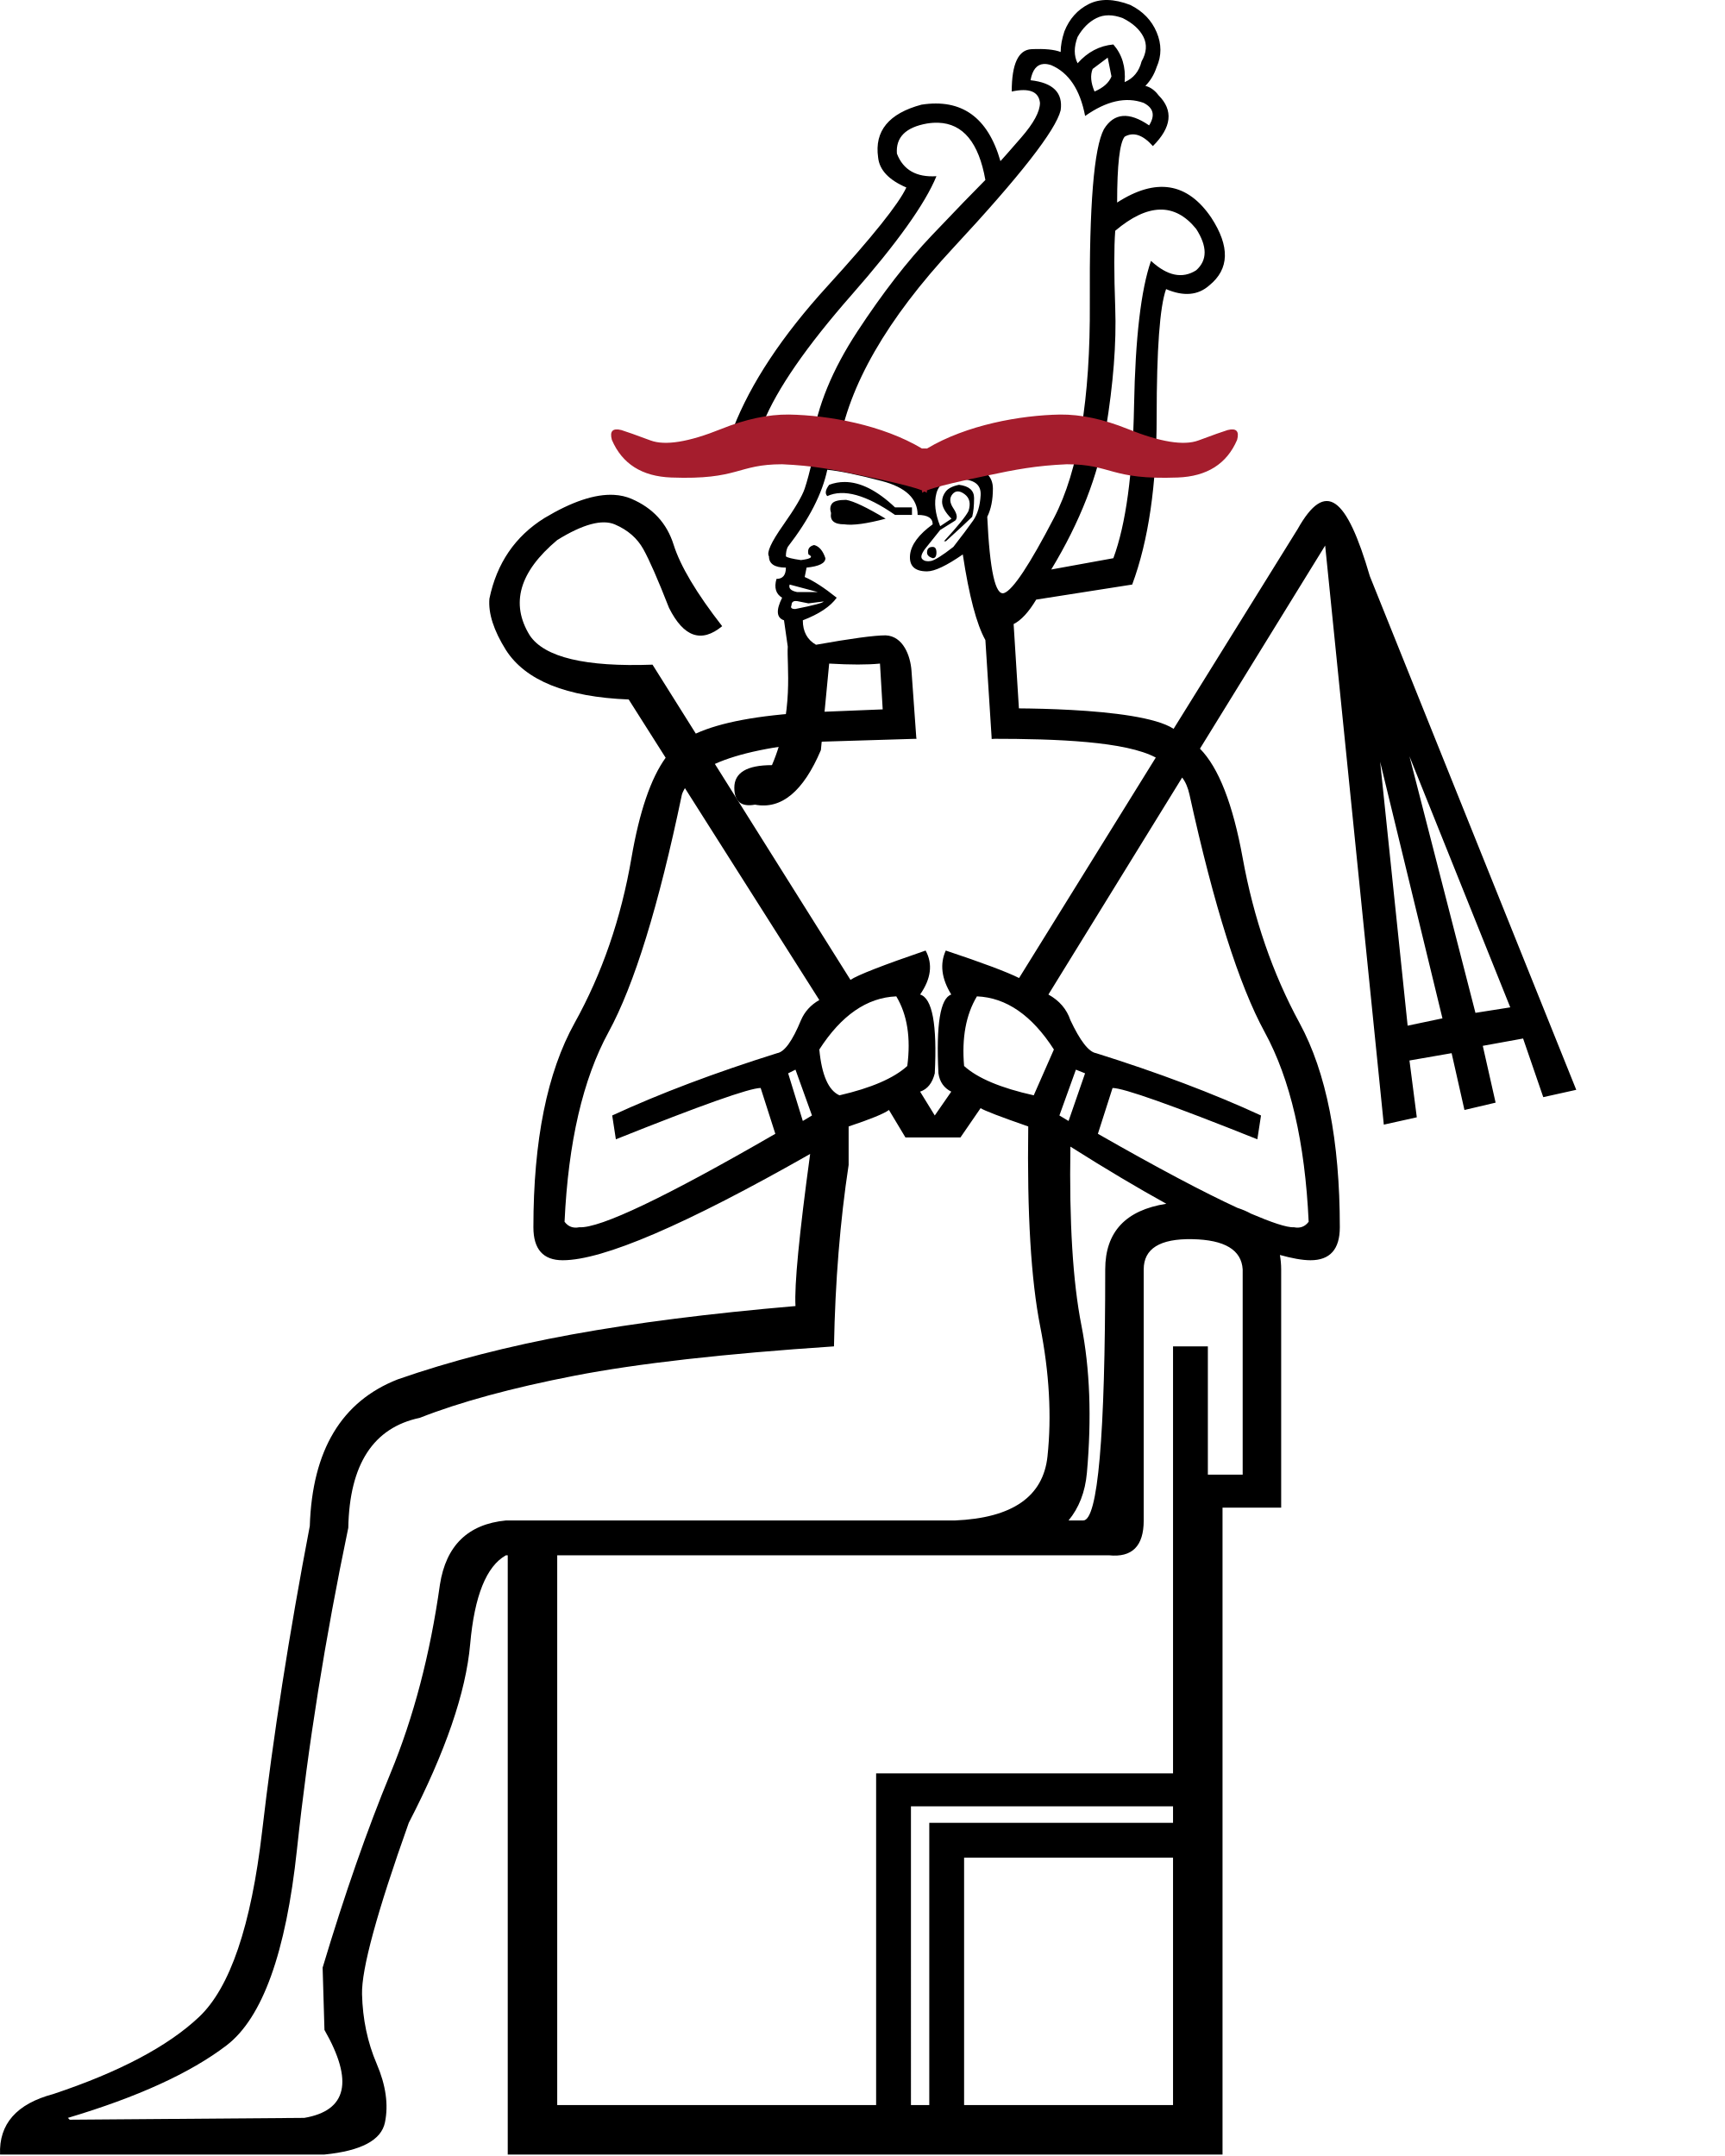
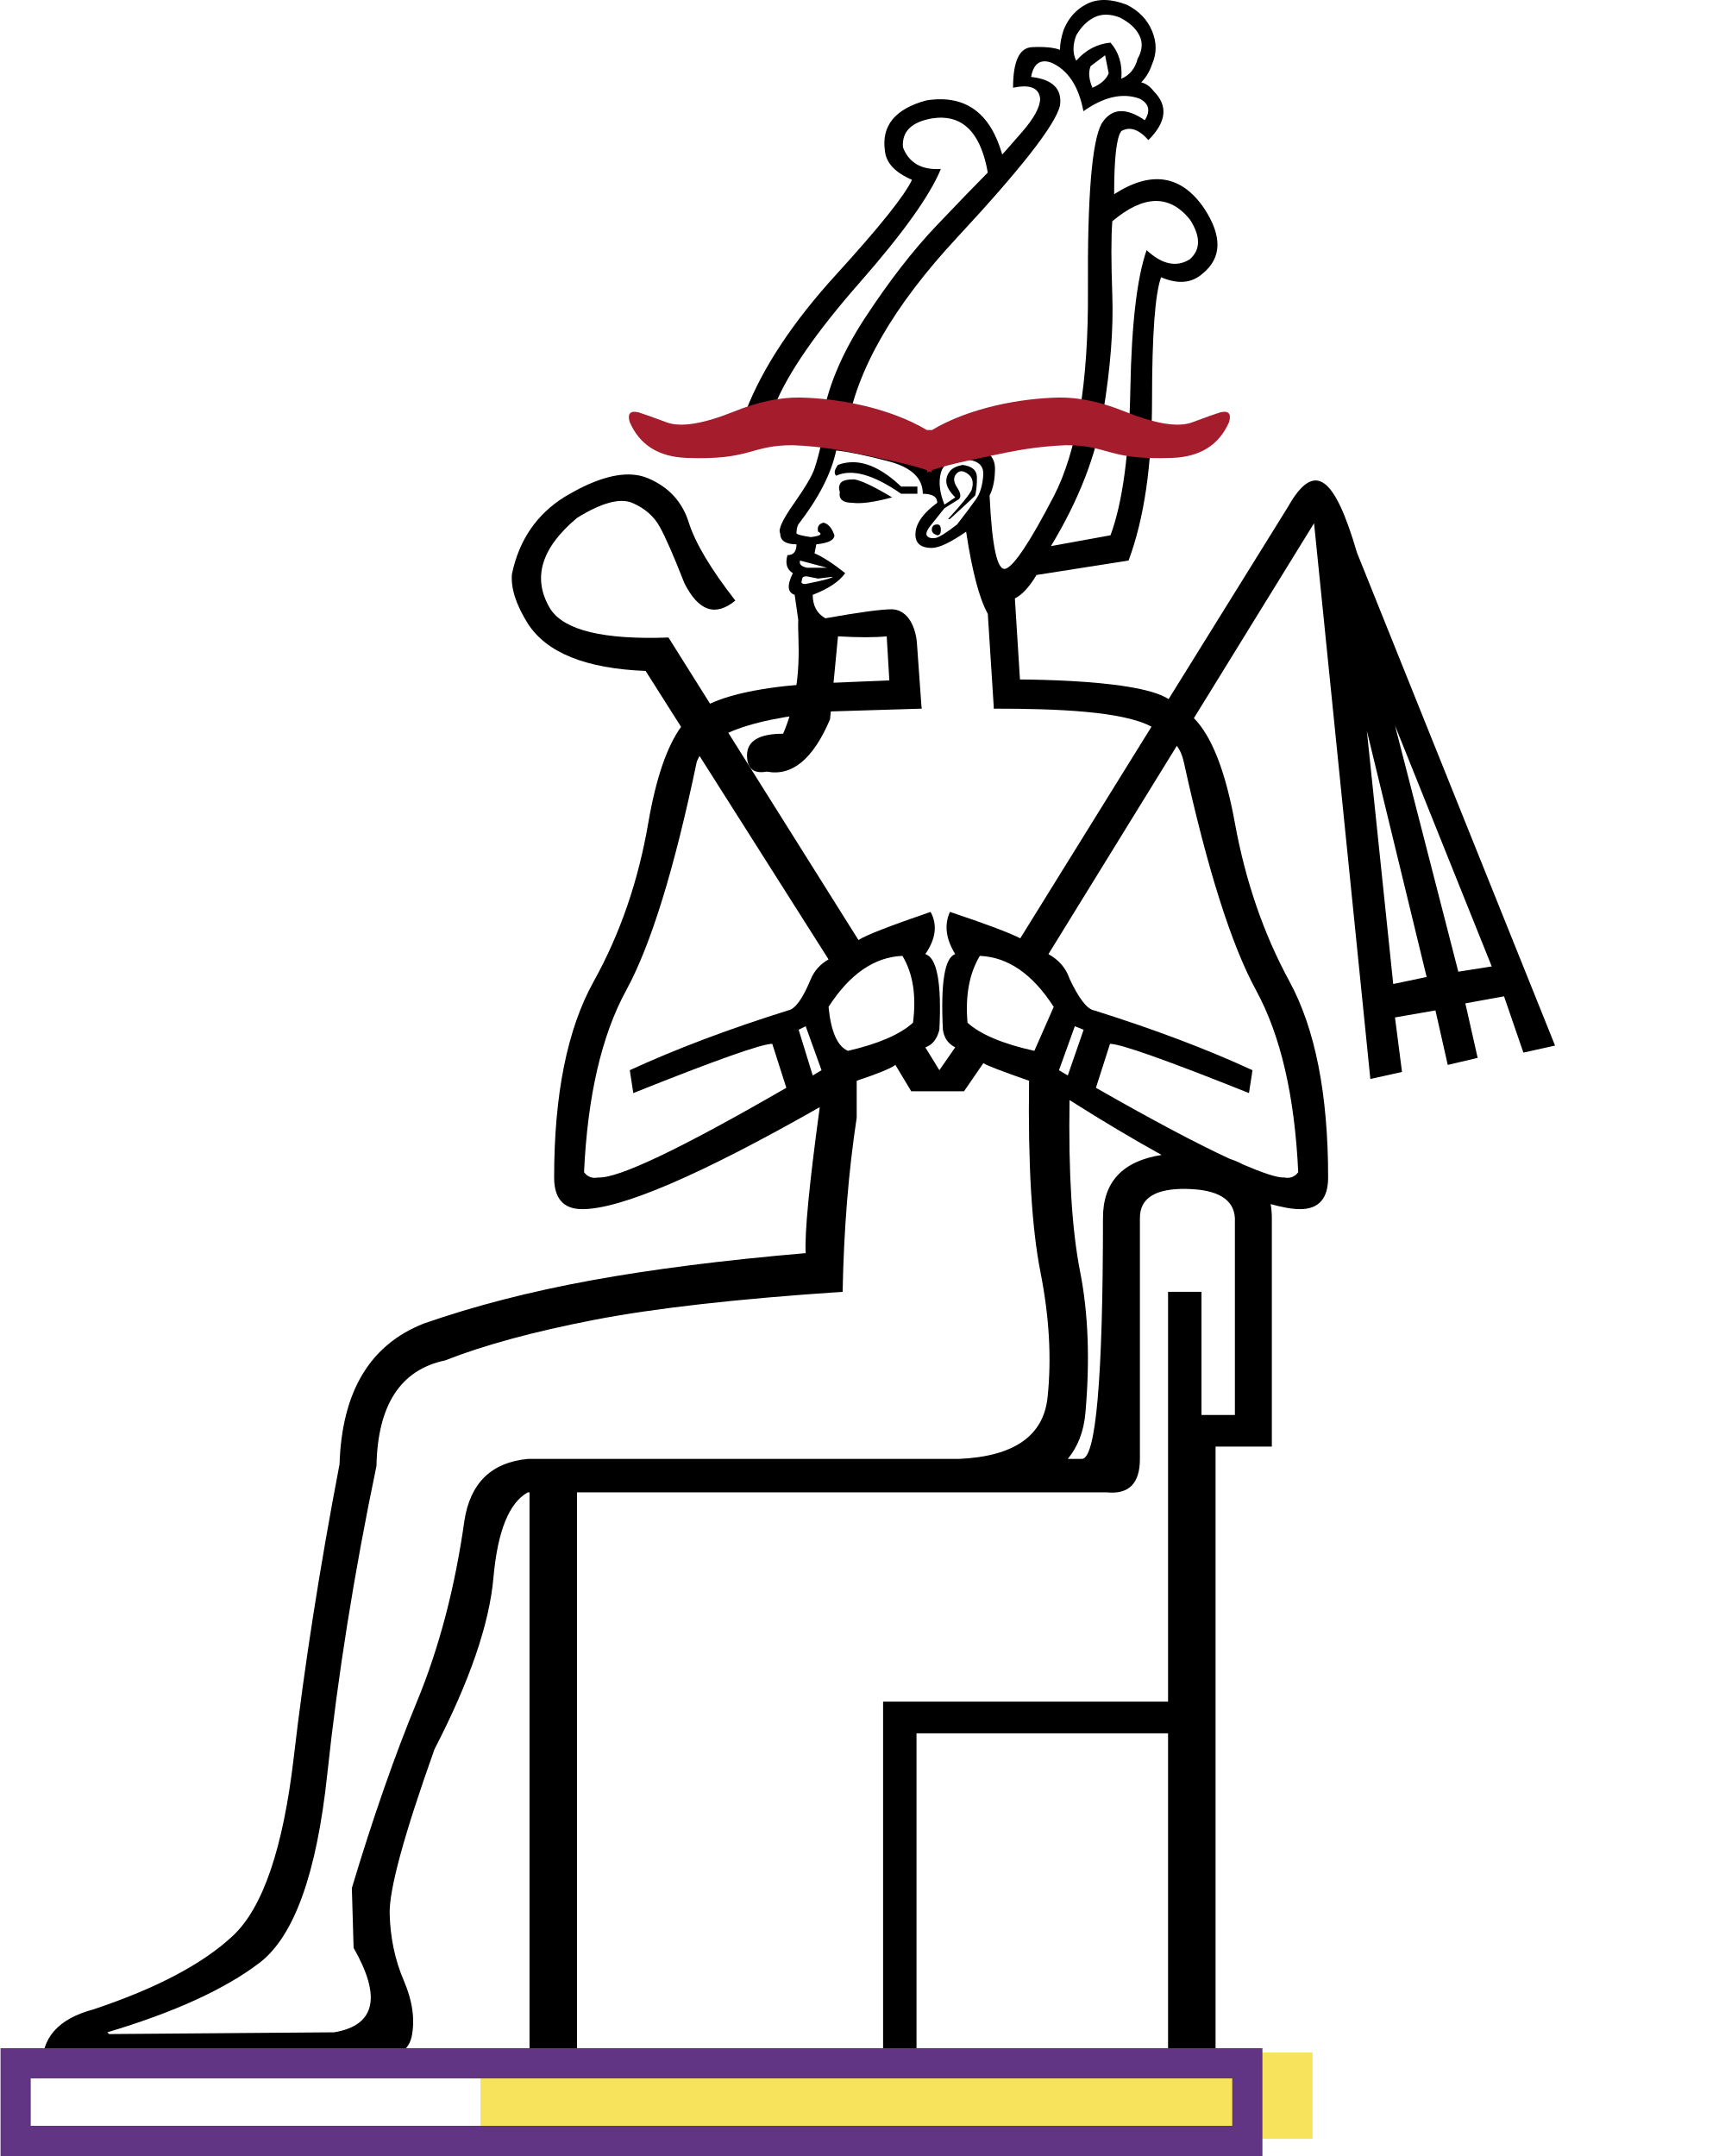
<svg xmlns="http://www.w3.org/2000/svg" xmlns:xlink="http://www.w3.org/1999/xlink" width="800" height="1000" version="1.1" id="svg1">
  <defs id="defs1" />
-   <path id="path2275" style="fill:#000000;stroke:none;stroke-width:37.014" d="m 284.746,229.529 c -8.765,-0.478 -19.524,3.109 -32.274,10.759 -13.6,8.5 -22.1,20.965 -25.5,37.398 -0.567,6.8 1.984,14.732 7.651,23.799 9.066,14.166 28.05,21.817 56.949,22.95 l 17.136,27.023 c -6.867,9.511 -12.165,24.974 -15.861,46.501 -4.817,28.049 -13.599,53.549 -26.349,76.498 -12.75,22.949 -19.125,54.541 -19.125,94.773 0,10.2 4.533,15.299 13.6,15.299 18.7,0 56.949,-16.433 114.747,-49.299 -5.1,37.399 -7.367,60.914 -6.8,70.547 -39.666,3.4 -74.232,7.793 -103.698,13.176 -29.466,5.383 -56.382,12.323 -80.748,20.823 -26.066,10.2 -39.666,32.866 -40.799,67.999 -9.633,50.432 -16.999,97.608 -22.099,141.524 -5.1,43.916 -14.875,72.672 -29.324,86.272 C 77.801,949.172 55.276,961.072 24.677,971.271 7.677,975.805 -0.539,985.155 0.027,999.322 H 150.474 c 17,-1.7 26.35,-6.657 28.05,-14.874 1.7,-8.216 0.426,-17.283 -3.824,-27.2 -4.25,-9.916 -6.516,-20.684 -6.8,-32.3 -0.283,-11.616 6.941,-38.108 21.674,-79.474 17,-32.866 26.49,-60.49 28.474,-82.873 1.983,-22.383 7.509,-36.125 16.575,-41.225 h 0.851 V 999.322 H 566.967 V 699.278 h 27.2 V 588.78 c 0,-2.38 -0.23,-4.585 -0.581,-6.695 5.451,1.506 10.309,2.445 14.181,2.445 9.066,0 13.598,-5.1 13.598,-15.299 0,-40.232 -6.232,-71.824 -18.698,-94.773 -12.466,-22.95 -21.251,-48.449 -26.351,-76.498 -4.56,-25.081 -11.174,-41.945 -19.811,-50.715 l 58.062,-94.207 27.198,268.595 15.301,-3.401 -3.401,-26.349 19.551,-3.401 5.949,26.351 14.449,-3.401 -5.949,-26.349 18.7,-3.399 9.35,27.198 15.299,-3.399 -95.718,-238.217 C 624.529,230.433 614.848,222.154 601.815,245.386 l -57.536,92.662 c -16.263,-10.703 -82.375,-9.458 -82.375,-9.458 l -1.986,14.072 c 30.468,0 62.194,1.236 76.098,8.714 l -63.398,102.256 c -5.667,-2.833 -16.998,-7.083 -33.998,-12.749 -2.833,6.233 -1.985,13.033 2.548,20.4 -5.1,1.7 -7.083,13.882 -5.949,36.548 0.567,3.967 2.549,6.801 5.949,8.501 l -7.649,11.05 -6.8,-11.05 c 3.4,-1.133 5.667,-3.968 6.8,-8.501 1.133,-22.666 -1.133,-34.848 -6.8,-36.548 5.1,-7.366 5.95,-14.166 2.55,-20.4 -19.833,6.8 -31.45,11.333 -34.85,13.6 L 331.53,354.325 c 10.978,-4.947 27.548,-8.43 50.14,-10.339 l 43.311,-1.323 -4.945,-14.072 -44.318,1.796 c -24.096,1.364 -41.695,4.675 -53.024,9.869 l -20.074,-31.97 c -31.166,1.133 -50.149,-3.4 -56.949,-13.6 -9.066,-14.733 -4.817,-29.465 12.749,-44.198 11.9,-7.367 20.826,-9.775 26.776,-7.225 5.95,2.55 10.341,6.375 13.174,11.475 2.833,5.1 6.799,14.166 11.898,27.2 6.8,13.6 15.016,16.433 24.649,8.499 -11.9,-15.3 -19.408,-27.907 -22.525,-37.824 -3.117,-9.916 -9.633,-17 -19.549,-21.25 -2.479,-1.062 -5.178,-1.673 -8.1,-1.833 z m 368.918,121.257 46.75,116.447 -16.15,2.55 z m -13.6,2.548 28.899,118.999 -16.148,3.399 z m -91.82,7.31 c 1.557,2.006 2.679,4.574 3.422,7.992 11.333,51.566 22.95,88.256 34.85,110.072 11.9,21.816 18.7,51.141 20.4,87.973 -1.7,2.267 -3.967,3.117 -6.8,2.55 -3.371,0.211 -10.676,-2.359 -19.924,-6.301 -1.908,-1.056 -4.021,-1.953 -6.324,-2.704 -15.474,-7.142 -36.658,-18.319 -64.701,-34.344 l 6.8,-21.25 c 5.1,0 27.482,7.934 67.148,23.801 l 1.701,-11.05 c -22.1,-10.2 -47.599,-19.834 -76.498,-28.901 -3.4,-0.567 -7.367,-5.666 -11.9,-15.299 -1.7,-5.1 -5.101,-9.065 -10.201,-11.898 z m -230.604,4.898 62.331,98.29 c -3.967,2.267 -6.801,5.384 -8.501,9.35 -3.967,9.633 -7.65,14.733 -11.05,15.299 -28.899,9.066 -54.399,18.701 -76.498,28.901 l 1.7,11.05 c 39.666,-15.866 62.05,-23.801 67.15,-23.801 l 6.8,21.25 c -50.999,29.466 -81.316,43.916 -90.949,43.35 -2.833,0.567 -5.1,-0.284 -6.8,-2.55 1.7,-36.833 8.5,-66.157 20.4,-87.973 11.9,-21.816 23.233,-58.507 33.999,-110.072 0.282,-1.081 0.883,-2.079 1.418,-3.094 z m 98.03,96.591 c 5.1,8.5 6.798,19.267 5.099,32.3 -6.233,5.667 -16.716,10.2 -31.449,13.6 -5.1,-2.267 -8.215,-9.351 -9.348,-21.25 10.2,-15.866 22.099,-24.083 35.699,-24.649 z m 37.398,0 c 13.6,0.567 25.499,8.783 35.699,24.649 l -9.35,21.25 c -15.3,-3.4 -26.065,-7.933 -32.298,-13.6 -1.133,-13.033 0.849,-23.8 5.949,-32.3 z m -84.149,33.999 7.651,21.25 -4.25,2.55 -6.8,-22.101 z m 130.049,0 4.25,1.7 -7.651,22.101 -4.25,-2.55 z m -44.2,17.849 c 1.7,1.133 9.067,3.967 22.099,8.499 -0.567,40.233 1.276,71.115 5.526,92.648 4.25,21.533 5.384,41.651 3.401,60.35 -1.983,18.7 -16.291,28.615 -42.924,29.748 H 234.623 c -17.566,1.7 -27.765,11.617 -30.599,29.75 -4.533,32.299 -12.183,61.482 -22.95,87.548 -10.766,26.066 -21.249,56.099 -31.449,90.098 l 0.849,28.901 c 13.6,23.8 10.483,37.399 -9.35,40.799 l -108.796,0.849 -0.851,-0.849 c 32.299,-9.633 56.806,-20.826 73.523,-33.576 16.716,-12.75 27.625,-43.065 32.725,-90.947 5.1,-47.882 13.032,-97.607 23.799,-149.172 0.567,-29.466 11.618,-46.467 33.151,-51 18.7,-7.366 42.641,-13.882 71.823,-19.549 29.183,-5.667 69.274,-10.2 120.273,-13.6 0.567,-30.033 2.831,-58.083 6.798,-84.149 v -17.849 c 10.2,-3.4 16.434,-5.949 18.7,-7.649 l 7.651,12.749 h 25.5 z m 41.65,17.849 c 16.527,10.456 31.22,19.162 44.485,26.506 -18.794,2.941 -28.335,13.015 -28.335,30.443 0,77.632 -3.401,116.447 -10.201,116.447 h -6.809 c 4.8,-5.816 7.713,-13.123 8.511,-22.099 2.267,-25.499 1.416,-48.306 -2.55,-68.422 -3.967,-20.116 -5.667,-47.742 -5.1,-82.875 z m 56.524,42.924 c 15.016,0.283 22.807,4.959 23.373,14.025 v 95.198 H 560.167 v -59.499 H 544.017 V 822.524 H 406.319 V 976.372 H 258.421 V 721.377 h 190.397 65.449 c 10.766,1.133 16.15,-4.25 16.15,-16.15 V 588.78 c 0,-9.633 7.508,-14.308 22.525,-14.025 z M 422.469,837.826 h 121.547 v 7.649 H 430.969 v 130.897 h -8.499 z m 24.649,23.799 h 96.898 v 114.747 h -96.898 z" />
-   <path d="m 513.723,0.006 c -3.2,-0.073 -6.11,0.545 -8.728,1.854 -5.237,2.618 -9.02,6.838 -11.346,12.657 -1.165,3.491 -1.746,6.691 -1.746,9.601 -2.91,-1.153 -7.419,-1.585 -13.528,-1.31 -6.109,0.291 -9.165,6.838 -9.165,19.639 8.146,-1.746 12.513,-6e-5 13.094,5.237 0,4.073 -2.91,9.455 -8.729,16.146 -5.819,6.691 -9.02,10.33 -9.6,10.91 -5.819,-20.366 -18.039,-29.096 -36.659,-26.185 -15.129,4.073 -21.82,12.22 -20.075,24.44 0.582,5.819 4.946,10.473 13.092,13.964 -3.491,7.565 -15.711,22.839 -36.659,45.824 -20.948,22.984 -35.495,44.952 -43.642,65.9 l 36.659,14.837 c -1.165,5.237 -2.326,9.601 -3.491,13.092 -1.164,3.491 -4.511,9.165 -10.039,17.021 -5.526,7.856 -7.711,12.656 -6.546,14.401 0,3.492 2.619,5.237 7.856,5.237 0,3.491 -1.453,5.237 -4.364,5.237 -1.165,4.073 -0.295,6.981 2.616,8.727 -2.911,5.819 -2.619,9.309 0.872,10.474 l 1.745,12.219 c -0.582,8.146 3.144,30.521 -7.33,54.96 -11.638,0 -17.457,3.492 -17.457,10.474 0,6.4 3.201,9.02 9.601,7.855 12.219,2.327 22.403,-6.11 30.549,-25.312 l 3.839,-40.122 c 9.892,0.581 17.747,0.581 23.566,0 l 1.59,26.825 15.284,8.051 -2.264,-31.572 c -0.496,-6.922 -3.851,-16.053 -11.991,-16.398 -5.237,0 -16.001,1.453 -32.294,4.364 -4.074,-2.327 -6.11,-6.109 -6.11,-11.346 7.565,-2.91 12.801,-6.401 15.712,-10.474 -5.819,-4.655 -10.765,-7.856 -14.839,-9.601 l 0.871,-4.364 c 5.818,-0.583 8.728,-2.038 8.728,-4.364 -1.164,-3.489 -2.911,-5.53 -5.237,-6.11 -2.342,0.583 -3.197,2.038 -2.617,4.364 2.328,1.165 1.164,2.04 -3.491,2.62 -4.072,-0.581 -6.402,-1.164 -6.982,-1.745 0,-1.748 0.29,-3.199 0.871,-4.364 9.892,-12.802 16.003,-24.73 18.33,-35.786 5.819,0.582 14.256,2.327 25.312,5.237 11.056,2.909 16.584,8.147 16.584,15.712 4.657,0 6.983,1.452 6.983,4.363 -6.401,4.655 -9.894,9.311 -10.474,13.966 -0.582,5.239 2.036,7.855 7.855,7.855 3.491,0 9.019,-2.618 16.584,-7.855 2.91,19.202 6.401,32.441 10.474,39.715 l 2.931,45.786 13.364,-2.254 -3.194,-50.952 c 3.491,-1.746 6.982,-5.527 10.473,-11.346 l 44.515,-6.982 c 7.565,-20.366 11.346,-46.26 11.346,-77.682 0,-31.422 1.455,-51.207 4.365,-59.353 8.146,3.491 14.838,2.91 20.075,-1.745 9.308,-7.564 9.599,-18.039 0.871,-31.422 -11.056,-16.293 -25.603,-18.62 -43.642,-6.982 0,-17.457 1.165,-27.64 3.491,-30.55 4.073,-2.327 8.437,-0.873 13.092,4.364 8.726,-8.728 9.599,-16.583 2.617,-23.566 -1.746,-2.328 -3.784,-3.784 -6.11,-4.364 2.326,-2.327 4.072,-5.237 5.237,-8.728 2.326,-5.237 2.326,-10.62 0,-16.148 -2.328,-5.528 -6.4,-9.745 -12.219,-12.655 -3.782,-1.453 -7.274,-2.217 -10.474,-2.29 z m 0.43,7.09 c 2.037,0 4.219,0.437 6.546,1.31 4.655,2.327 7.856,5.236 9.601,8.727 1.75,3.491 1.455,7.274 -0.871,11.348 h -9.7e-4 c -1.164,4.655 -3.783,7.856 -7.856,9.601 0.582,-6.983 -1.164,-12.801 -5.237,-17.457 -6.401,0.582 -11.928,3.491 -16.584,8.728 -1.746,-3.491 -1.746,-7.565 0,-12.221 2.328,-4.073 5.237,-6.982 8.728,-8.727 1.746,-0.873 3.637,-1.31 5.673,-1.31 z m -0.434,19.639 1.745,8.728 h -9.8e-4 c -1.164,2.91 -3.782,5.238 -7.855,6.983 -1.742,-4.073 -2.037,-7.564 -0.872,-10.474 z m -29.733,2.946 c 1.055,-0.073 2.236,0.109 3.545,0.546 8.146,3.491 13.385,11.346 15.712,23.566 9.892,-6.984 18.91,-9.02 27.057,-6.109 4.656,2.327 5.531,5.818 2.62,10.473 -9.31,-6.401 -16.293,-5.818 -20.948,1.746 -4.656,8.729 -6.821,35.495 -6.546,80.3 0.291,44.805 -5.237,78.119 -16.584,99.94 -11.347,21.821 -19.056,33.458 -23.13,34.913 -4.074,1.455 -6.69,-10.329 -7.855,-35.35 h -0.004 c 1.746,-3.491 2.62,-7.856 2.62,-13.092 0,-5.819 -3.927,-9.455 -11.782,-10.91 -7.856,-1.455 -13.821,0.146 -17.894,4.801 -8.729,-5.237 -22.693,-9.601 -41.895,-13.092 4.655,-28.512 22.403,-59.353 53.243,-92.52 30.84,-33.167 47.425,-54.406 49.751,-63.716 1.164,-8.146 -3.492,-12.8 -13.966,-13.966 0.873,-4.801 2.892,-7.31 6.056,-7.528 z m -48.863,27.249 c 11.519,0.382 18.806,9.228 21.861,26.539 -5.237,5.237 -13.529,13.82 -24.876,25.749 -11.347,11.929 -22.839,26.767 -34.476,44.515 -11.638,17.747 -18.623,34.767 -20.949,51.06 l -22.693,-8.728 c 6.401,-15.711 20.074,-35.495 41.022,-59.352 20.948,-23.857 34.041,-42.186 39.277,-54.988 -9.31,0.582 -15.419,-2.91 -18.33,-10.474 -0.582,-7.565 4.073,-12.22 13.966,-13.966 1.818,-0.291 3.551,-0.408 5.197,-0.354 z m 102.816,40.286 c 6.255,-0.145 11.856,2.837 16.802,8.947 5.237,8.146 5.237,14.548 0,19.203 -6.401,4.073 -13.383,2.618 -20.948,-4.364 -4.654,13.383 -7.275,35.785 -7.855,67.207 -0.582,31.422 -3.782,54.989 -9.601,70.7 l -28.803,5.237 c 13.383,-22.112 21.821,-43.787 25.312,-65.026 3.493,-21.239 4.945,-40.004 4.364,-56.297 -0.581,-16.293 -0.581,-28.222 0,-35.786 v -0.002 c 7.564,-6.4 14.474,-9.672 20.729,-9.818 z M 444.758,222.246 c 6.982,0 10.312,2.473 10.037,7.419 -0.29,4.946 -1.455,8.872 -3.491,11.782 -2.036,2.909 -5.091,6.982 -9.164,12.219 -5.237,4.075 -8.729,6.273 -10.474,6.547 -1.747,0.294 -3.053,-9.7e-4 -3.928,-0.872 -0.871,-0.873 -0.435,-2.474 1.31,-4.8 l 6.983,-8.728 6.982,-4.364 c 1.165,-1.164 0.875,-3.057 -0.871,-5.673 -1.746,-2.618 -1.89,-4.801 -0.435,-6.546 1.455,-1.746 3.347,-1.746 5.673,0 2.326,1.746 2.91,4.364 1.745,7.855 -1.164,2.327 -4.946,6.983 -11.346,13.966 h 0.874 c 6.401,-5.819 10.474,-9.601 12.219,-11.346 0.6,-2.328 0.875,-5.238 0.875,-8.729 0,-3.489 -2.327,-5.529 -6.982,-6.109 -2.909,0.581 -4.945,1.601 -6.11,3.056 -1.165,1.454 -1.745,3.054 -1.745,4.8 0,2.328 1.452,4.945 4.363,7.855 l -5.236,3.491 -0.009,-0.002 c -2.326,-5.819 -2.911,-10.91 -1.746,-15.275 1.164,-4.365 4.656,-6.546 10.474,-6.546 z m -53.073,1.311 c -2.437,0 -4.819,0.436 -7.146,1.309 -1.746,2.326 -2.036,4.072 -0.871,5.237 7.564,-3.491 18.039,-0.582 31.422,8.728 h 7.855 v -3.491 h -7.855 -0.002 c -8.292,-7.855 -16.093,-11.783 -23.403,-11.783 z m 0.71,8.29 c -3.49,0 -5.675,0.581 -6.546,1.746 -0.871,1.163 -1.017,2.619 -0.436,4.364 -0.582,3.491 1.455,5.237 6.11,5.237 4.073,0.584 10.474,-0.291 19.203,-2.617 l -9.8e-4,-0.002 c -8.728,-5.237 -14.838,-8.148 -18.33,-8.728 z m 40.152,21.823 c -1.75,0 -2.62,0.871 -2.62,2.617 0,1.161 0.875,2.035 2.62,2.616 1.165,0 1.745,-0.87 1.745,-2.616 0,-1.746 -0.58,-2.617 -1.745,-2.617 z m -66.335,17.457 13.092,3.491 h -9.601 c -2.911,-0.581 -4.072,-1.745 -3.491,-3.491 z m 2.837,7.638 c 0.436,-6e-5 0.946,0.072 1.528,0.217 l 4.364,0.871 6.982,-0.871 c 0,0.581 -4.364,1.745 -13.092,3.491 -1.746,0 -2.326,-0.58 -1.745,-1.745 0,-1.309 0.654,-1.963 1.964,-1.964 z" style="fill:#000000;stroke:none;stroke-width:37.014" id="path1" />
-   <path id="path1-5" style="fill:#a51d2d;stroke:none;stroke-width:45.843" d="m 365.904,192.278 c -9.647,-0.095 -20.121,2.135 -31.422,6.689 -15.068,6.071 -26.001,7.842 -32.8,5.313 -6.799,-2.53 -11.302,-4.133 -13.507,-4.807 -4.043,-1.012 -5.511,0.505 -4.41,4.553 4.778,11.132 13.967,16.952 27.565,17.457 31.465,1.171 30.342,-6.148 51.422,-6.148 14.26,0.642 23.57,2.383 37.452,5.348 5.754,1.257 25.868,5.212 29.559,7.846 l 0.09,-0.102 v -20.353 h -2.205 c -18.421,-11.017 -43.346,-15.467 -61.742,-15.796 z" />
-   <use x="0" y="0" xlink:href="#path1-5" id="use1" transform="matrix(-1,0,0,1,857.4975,0)" />
+   <path style="fill:#000000;stroke:none;stroke-width:37.014" d="m 292.864,220.106 c -8.413,-0.459 -18.739,2.983 -30.976,10.325 -13.053,8.158 -21.211,20.122 -24.475,35.895 -0.544,6.526 1.904,14.14 7.343,22.842 8.702,13.597 26.922,20.941 54.659,22.028 l 16.446,25.937 c -6.591,9.129 -11.676,23.969 -15.224,44.63 -4.623,26.922 -13.051,51.395 -25.288,73.422 -12.237,22.027 -18.358,52.348 -18.358,90.962 0,9.79 4.351,14.684 13.053,14.684 17.948,0 54.659,-15.772 110.134,-47.316 -4.895,35.895 -7.069,58.466 -6.525,67.712 -38.071,3.263 -71.248,7.479 -99.529,12.646 -28.281,5.167 -54.115,11.827 -77.501,19.985 -25.018,9.79 -38.071,31.546 -39.158,65.266 -9.246,48.404 -16.316,93.683 -21.211,135.833 -4.895,42.15 -14.276,69.749 -28.145,82.802 -13.869,13.053 -35.486,24.474 -64.855,34.264 -16.316,4.351 -24.203,13.326 -23.659,26.923 H 163.991 c 16.316,-1.631 25.289,-6.391 26.921,-14.277 1.632,-7.886 0.409,-16.588 -3.67,-26.105 -4.079,-9.518 -6.253,-19.853 -6.525,-31.002 -0.272,-11.149 6.662,-36.575 20.802,-76.277 16.316,-31.544 25.424,-58.058 27.328,-79.541 1.904,-21.483 7.208,-34.672 15.91,-39.567 h 0.815 l 0,279.853 h 318.164 l 0,-301.064 h 26.105 V 564.91 c 0,-2.285 -0.22,-4.401 -0.557,-6.426 5.232,1.446 9.893,2.347 13.609,2.347 8.702,0 13.051,-4.894 13.051,-14.684 0,-38.615 -5.98,-68.936 -17.945,-90.962 -11.965,-22.027 -20.397,-46.5 -25.292,-73.422 -4.377,-24.072 -10.724,-40.258 -19.014,-48.676 l 55.728,-90.419 26.104,257.793 14.686,-3.264 -3.264,-25.288 18.765,-3.266 5.71,25.292 13.868,-3.264 -5.71,-25.29 17.947,-3.262 8.974,26.104 14.686,-3.262 -91.87,-228.638 c -10.334,-35.351 -19.625,-43.298 -32.134,-20.999 l -55.222,88.936 c -15.609,-10.272 -79.064,-9.079 -79.064,-9.079 l -1.906,13.506 c 29.242,0 59.694,1.187 73.04,8.364 l -60.849,98.144 c -5.439,-2.719 -16.315,-6.799 -32.631,-12.237 -2.719,5.983 -1.905,12.51 2.446,19.58 -4.895,1.632 -6.798,13.324 -5.71,35.079 0.544,3.807 2.447,6.527 5.71,8.158 l -7.341,10.606 -6.527,-10.606 c 3.263,-1.088 5.44,-3.807 6.527,-8.158 1.088,-21.755 -1.089,-33.448 -6.527,-35.079 4.895,-7.07 5.711,-13.597 2.448,-19.58 -19.035,6.526 -30.185,10.879 -33.448,13.055 l -60.362,-96.133 c 10.536,-4.748 26.441,-8.09 48.124,-9.922 l 41.571,-1.271 -4.746,-13.506 -42.536,1.725 c -23.127,1.309 -40.018,4.487 -50.891,9.472 l -19.267,-30.685 c -29.913,1.088 -48.133,-3.263 -54.659,-13.053 -8.702,-14.141 -4.623,-28.281 12.237,-42.422 11.421,-7.07 19.988,-9.382 25.699,-6.934 5.711,2.447 9.925,6.118 12.644,11.013 2.719,4.895 6.525,13.597 11.42,26.106 6.526,13.053 14.413,15.772 23.659,8.158 -11.421,-14.684 -18.628,-26.786 -21.62,-36.303 -2.991,-9.518 -9.245,-16.316 -18.763,-20.396 -2.379,-1.02 -4.97,-1.605 -7.774,-1.758 z m 354.083,116.38 44.87,111.765 -15.501,2.448 z m -13.053,2.446 27.736,114.213 -15.499,3.264 z m -88.128,7.015 c 1.494,1.926 2.571,4.39 3.284,7.671 10.877,49.492 22.027,84.707 33.448,105.646 11.421,20.939 17.948,49.086 19.58,84.437 -1.632,2.175 -3.808,2.99 -6.527,2.446 -3.236,0.202 -10.246,-2.264 -19.123,-6.047 -1.832,-1.013 -3.859,-1.875 -6.07,-2.596 -14.852,-6.855 -35.184,-17.582 -62.099,-32.963 l 6.527,-20.395 c 4.895,0 26.377,7.615 64.448,22.844 l 1.633,-10.605 c -21.211,-9.79 -45.685,-19.038 -73.422,-27.74 -3.263,-0.544 -7.071,-5.438 -11.422,-14.684 -1.632,-4.895 -4.896,-8.701 -9.791,-11.42 z m -221.331,4.701 59.824,94.339 c -3.807,2.175 -6.528,5.167 -8.16,8.974 -3.807,9.246 -7.341,14.14 -10.605,14.684 -27.737,8.702 -52.211,17.95 -73.422,27.74 l 1.631,10.605 c 38.071,-15.228 59.555,-22.844 64.45,-22.844 l 6.525,20.395 c -48.948,28.281 -78.044,42.15 -87.29,41.606 -2.719,0.544 -4.896,-0.271 -6.527,-2.446 1.632,-35.351 8.159,-63.498 19.58,-84.437 11.421,-20.939 22.297,-56.154 32.631,-105.646 0.271,-1.038 0.849,-1.995 1.363,-2.969 z m 94.087,92.708 c 4.895,8.158 6.524,18.491 4.893,31 -5.983,5.439 -16.044,9.79 -30.185,13.053 -4.895,-2.175 -7.884,-8.974 -8.972,-20.395 9.79,-15.228 21.211,-23.113 34.264,-23.657 z m 35.895,0 c 13.053,0.544 24.474,8.429 34.264,23.657 l -8.976,20.395 c -14.684,-3.263 -25.016,-7.614 -30.998,-13.053 -1.088,-12.509 0.815,-22.842 5.71,-31 z m -80.765,32.631 7.343,20.397 -4.079,2.446 -6.527,-21.211 z m 124.817,0 4.079,1.633 -7.343,21.211 -4.079,-2.446 z m -42.422,17.132 c 1.632,1.088 8.703,3.808 21.211,8.158 -0.544,38.615 1.224,68.256 5.303,88.923 4.079,20.667 5.167,39.975 3.264,57.923 -1.904,17.948 -15.636,27.464 -41.198,28.552 H 244.756 c -16.86,1.632 -26.65,11.15 -29.369,28.554 -4.351,31.001 -11.693,59.009 -22.026,84.026 -10.333,25.018 -20.395,53.844 -30.185,86.477 l 0.815,27.738 c 13.053,22.843 10.06,35.895 -8.976,39.158 l -104.42,0.815 -0.817,-0.815 c 31.001,-9.246 54.523,-19.989 70.567,-32.226 16.044,-12.237 26.514,-41.331 31.409,-87.288 4.895,-45.957 12.508,-93.683 22.842,-143.175 0.544,-28.281 11.15,-44.598 31.817,-48.949 17.948,-7.07 40.927,-13.324 68.936,-18.763 28.009,-5.439 66.487,-9.79 115.435,-13.053 0.544,-28.825 2.718,-55.747 6.525,-80.765 v -17.132 c 9.79,-3.263 15.774,-5.709 17.949,-7.341 l 7.343,12.235 h 24.475 z m 39.976,17.132 c 15.863,10.035 29.964,18.391 42.696,25.44 -18.038,2.823 -27.195,12.492 -27.195,29.219 0,74.51 -3.265,111.765 -9.791,111.765 h -6.537 c 4.607,-5.583 7.404,-12.596 8.169,-21.211 2.175,-24.474 1.359,-46.363 -2.448,-65.671 -3.807,-19.307 -5.439,-45.823 -4.895,-79.542 z m 54.251,41.198 c 14.413,0.272 21.889,4.76 22.433,13.461 v 91.371 h -15.499 v -57.107 h -15.499 v 190.081 H 409.549 l 0,160.745 H 267.598 l 0,-257.825 h 182.74 62.817 c 10.333,1.088 15.499,-4.08 15.499,-15.501 V 564.91 c 0,-9.246 7.207,-13.733 21.62,-13.461 z M 425.048,803.942 h 116.661 l 0,146.058 H 425.048 Z" id="path2275" />
+   <path d="m 512.508,0.005 c -3.069,-0.07 -5.859,0.523 -8.37,1.778 -5.022,2.511 -8.65,6.557 -10.88,12.137 -1.117,3.348 -1.674,6.416 -1.674,9.207 -2.79,-1.106 -7.114,-1.52 -12.973,-1.256 -5.858,0.279 -8.789,6.557 -8.789,18.832 7.812,-1.674 11.999,-5.8e-5 12.556,5.022 0,3.906 -2.791,9.066 -8.371,15.484 -5.581,6.417 -8.649,9.906 -9.206,10.462 -5.58,-19.53 -17.298,-27.901 -35.154,-25.11 -14.508,3.906 -20.924,11.718 -19.25,23.437 0.558,5.58 4.743,10.043 12.555,13.391 -3.348,7.254 -15.066,21.901 -35.154,43.942 -20.088,22.041 -34.038,43.106 -41.85,63.194 l 35.154,14.228 c -1.117,5.022 -2.231,9.207 -3.348,12.555 -1.116,3.348 -4.325,8.789 -9.626,16.322 -5.3,7.533 -7.395,12.136 -6.277,13.81 0,3.348 2.512,5.022 7.534,5.022 0,3.348 -1.394,5.022 -4.185,5.022 -1.117,3.906 -0.283,6.695 2.508,8.369 -2.791,5.58 -2.512,8.927 0.836,10.044 l 1.673,11.718 c -0.558,7.812 3.015,29.268 -7.029,52.704 -11.16,0 -16.74,3.348 -16.74,10.044 0,6.137 3.069,8.65 9.207,7.533 11.718,2.232 21.483,-5.859 29.295,-24.273 l 3.681,-38.474 c 9.486,0.557 17.018,0.557 22.598,0 l 1.525,25.723 14.657,7.721 -2.171,-30.276 c -0.476,-6.638 -3.693,-15.394 -11.498,-15.725 -5.022,0 -15.344,1.394 -30.968,4.185 -3.907,-2.232 -5.859,-5.859 -5.859,-10.881 7.254,-2.79 12.275,-6.138 15.067,-10.044 -5.58,-4.464 -10.323,-7.533 -14.229,-9.207 l 0.835,-4.185 c 5.579,-0.559 8.37,-1.954 8.37,-4.185 -1.116,-3.346 -2.792,-5.303 -5.022,-5.859 -2.246,0.559 -3.066,1.954 -2.509,4.185 2.232,1.117 1.116,1.956 -3.348,2.513 -3.905,-0.557 -6.139,-1.117 -6.696,-1.673 0,-1.676 0.278,-3.068 0.835,-4.185 9.486,-12.276 15.346,-23.715 17.577,-34.317 5.58,0.558 13.671,2.231 24.273,5.022 10.602,2.79 15.903,7.812 15.903,15.067 4.466,0 6.697,1.393 6.697,4.184 -6.138,4.464 -9.488,8.929 -10.044,13.392 -0.558,5.024 1.953,7.533 7.533,7.533 3.348,0 8.649,-2.51 15.903,-7.533 2.79,18.414 6.138,31.109 10.044,38.084 l 2.811,43.907 12.815,-2.162 -3.063,-48.861 c 3.348,-1.674 6.695,-5.3 10.043,-10.881 l 42.687,-6.696 c 7.254,-19.53 10.881,-44.361 10.881,-74.493 0,-30.132 1.395,-49.105 4.186,-56.916 7.812,3.348 14.229,2.791 19.251,-1.673 8.926,-7.254 9.205,-17.298 0.835,-30.132 -10.602,-15.624 -24.552,-17.856 -41.85,-6.696 0,-16.74 1.117,-26.505 3.348,-29.296 3.906,-2.232 8.091,-0.837 12.555,4.185 8.368,-8.37 9.205,-15.902 2.509,-22.598 -1.674,-2.233 -3.629,-3.628 -5.859,-4.185 2.231,-2.232 3.905,-5.022 5.022,-8.37 2.231,-5.022 2.231,-10.184 0,-15.485 -2.232,-5.301 -6.138,-9.345 -11.718,-12.136 -3.627,-1.394 -6.975,-2.126 -10.044,-2.196 z m 0.412,6.799 c 1.953,0 4.045,0.419 6.277,1.256 4.464,2.232 7.533,5.021 9.207,8.369 1.678,3.348 1.396,6.975 -0.835,10.882 h -9.3e-4 c -1.116,4.464 -3.628,7.533 -7.534,9.207 0.558,-6.696 -1.116,-12.276 -5.022,-16.74 -6.138,0.558 -11.439,3.348 -15.903,8.37 -1.674,-3.348 -1.674,-7.255 0,-11.719 2.232,-3.906 5.022,-6.695 8.37,-8.369 1.674,-0.837 3.487,-1.256 5.44,-1.256 z m -0.416,18.832 1.673,8.37 h -9.4e-4 c -1.116,2.79 -3.627,5.023 -7.533,6.697 -1.67,-3.906 -1.953,-7.253 -0.836,-10.044 z m -28.512,2.825 c 1.011,-0.07 2.144,0.105 3.4,0.523 7.812,3.348 12.836,10.88 15.067,22.598 9.486,-6.698 18.134,-8.65 25.946,-5.858 4.465,2.232 5.304,5.579 2.513,10.043 -8.928,-6.138 -15.624,-5.579 -20.088,1.674 -4.464,8.37 -6.541,34.038 -6.277,77.003 0.279,42.966 -5.022,74.912 -15.903,95.837 -10.881,20.925 -18.274,32.084 -22.18,33.48 -3.907,1.395 -6.416,-9.905 -7.533,-33.899 h -0.004 c 1.674,-3.348 2.513,-7.533 2.513,-12.555 0,-5.58 -3.766,-9.067 -11.299,-10.462 -7.533,-1.395 -13.253,0.14 -17.159,4.604 -8.37,-5.022 -21.761,-9.207 -40.175,-12.555 4.464,-27.342 21.483,-56.916 51.057,-88.722 29.574,-31.806 45.477,-52.172 47.708,-61.1 1.116,-7.812 -3.348,-12.275 -13.392,-13.392 0.837,-4.604 2.773,-7.01 5.807,-7.219 z M 437.136,54.592 c 11.046,0.366 18.034,8.849 20.964,25.449 -5.022,5.022 -12.974,13.253 -23.855,24.692 -10.881,11.439 -21.901,25.668 -33.061,42.687 -11.16,17.019 -17.858,33.34 -20.089,48.963 l -21.761,-8.37 c 6.138,-15.066 19.25,-34.037 39.338,-56.915 20.088,-22.878 32.643,-40.454 37.665,-52.73 -8.928,0.558 -14.786,-2.791 -17.577,-10.044 -0.558,-7.254 3.906,-11.718 13.392,-13.392 1.744,-0.279 3.405,-0.392 4.983,-0.339 z m 98.594,38.632 c 5.999,-0.139 11.369,2.721 16.112,8.58 5.022,7.812 5.022,13.95 0,18.414 -6.138,3.906 -12.834,2.511 -20.088,-4.185 -4.463,12.834 -6.976,34.316 -7.533,64.448 -0.558,30.132 -3.627,52.731 -9.207,67.797 l -27.62,5.022 c 12.834,-21.204 20.925,-41.99 24.273,-62.357 3.35,-20.367 4.742,-38.362 4.185,-53.986 -0.557,-15.624 -0.557,-27.063 0,-34.317 v -0.002 c 7.254,-6.137 13.88,-9.275 19.878,-9.415 z m -89.356,119.898 c 6.695,0 9.889,2.372 9.625,7.115 -0.278,4.743 -1.395,8.507 -3.348,11.299 -1.953,2.79 -4.882,6.696 -8.788,11.718 -5.022,3.908 -8.37,6.015 -10.044,6.279 -1.675,0.282 -2.928,-9.3e-4 -3.767,-0.836 -0.835,-0.837 -0.418,-2.372 1.256,-4.603 l 6.697,-8.37 6.696,-4.185 c 1.117,-1.116 0.839,-2.931 -0.835,-5.44 -1.674,-2.511 -1.813,-4.604 -0.417,-6.277 1.395,-1.674 3.21,-1.674 5.44,0 2.231,1.674 2.791,4.185 1.673,7.533 -1.116,2.232 -4.743,6.696 -10.881,13.392 h 0.838 c 6.138,-5.58 10.044,-9.207 11.718,-10.88 0.576,-2.232 0.839,-5.023 0.839,-8.371 0,-3.346 -2.232,-5.302 -6.696,-5.858 -2.789,0.557 -4.742,1.535 -5.859,2.931 -1.117,1.394 -1.673,2.929 -1.673,4.603 0,2.232 1.393,4.742 4.184,7.533 l -5.021,3.348 -0.009,-0.002 c -2.231,-5.58 -2.792,-10.463 -1.674,-14.647 1.116,-4.186 4.465,-6.277 10.044,-6.277 z m -50.894,1.257 c -2.337,0 -4.621,0.418 -6.853,1.255 -1.674,2.231 -1.952,3.905 -0.835,5.022 7.254,-3.348 17.298,-0.558 30.132,8.37 h 7.533 v -3.348 h -7.533 -0.002 c -7.952,-7.533 -15.432,-11.3 -22.442,-11.3 z m 0.681,7.95 c -3.347,0 -5.442,0.557 -6.277,1.674 -0.835,1.116 -0.975,2.511 -0.418,4.185 -0.558,3.348 1.395,5.022 5.859,5.022 3.906,0.56 10.044,-0.279 18.414,-2.509 l -9.3e-4,-0.002 c -8.37,-5.022 -14.229,-7.813 -17.577,-8.37 z m 38.503,20.927 c -1.678,0 -2.513,0.835 -2.513,2.509 0,1.113 0.839,1.952 2.513,2.508 1.117,0 1.673,-0.834 1.673,-2.508 0,-1.674 -0.556,-2.509 -1.673,-2.509 z m -63.612,16.74 12.555,3.348 h -9.207 c -2.791,-0.557 -3.904,-1.674 -3.348,-3.348 z m 2.72,7.324 c 0.418,-6e-5 0.907,0.069 1.465,0.208 l 4.185,0.835 6.696,-0.835 c 0,0.557 -4.185,1.674 -12.555,3.348 -1.674,0 -2.23,-0.556 -1.673,-1.673 0,-1.256 0.628,-1.883 1.883,-1.883 z" style="fill:#000000;stroke:none;stroke-width:37.014" id="path1" />
+   <path id="path1-5" style="fill:#a51d2d;stroke:none;stroke-width:45.843" d="m 370.758,184.384 c -9.251,-0.091 -19.295,2.047 -30.132,6.414 -14.449,5.821 -24.934,7.52 -31.454,5.095 -6.52,-2.426 -10.838,-3.964 -12.953,-4.609 -3.877,-0.97 -5.285,0.484 -4.229,4.366 4.582,10.675 13.394,16.256 26.433,16.74 30.173,1.123 29.096,-5.896 49.31,-5.896 13.674,0.616 22.602,2.285 35.914,5.129 5.518,1.206 24.806,4.998 28.345,7.523 l 0.086,-0.098 V 199.531 h -2.115 c -17.665,-10.564 -41.567,-14.832 -59.207,-15.147 z" />
+   <use x="0" y="0" xlink:href="#path1-5" id="use1" transform="matrix(-1,0,0,1,862.0446,0)" style="stroke-width:1.043" />
+   <rect style="fill:#f8e45c;fill-rule:evenodd;stroke:none;stroke-width:16;stroke-miterlimit:5;stroke-dasharray:none" id="rect2" width="385.95" height="40.056" x="222.79" y="952" />
+   <rect style="fill:none;fill-rule:evenodd;stroke:#613583;stroke-width:14;stroke-miterlimit:5;stroke-dasharray:none" id="rect1" width="571.225" height="36" x="7.252" y="957" />
</svg>
